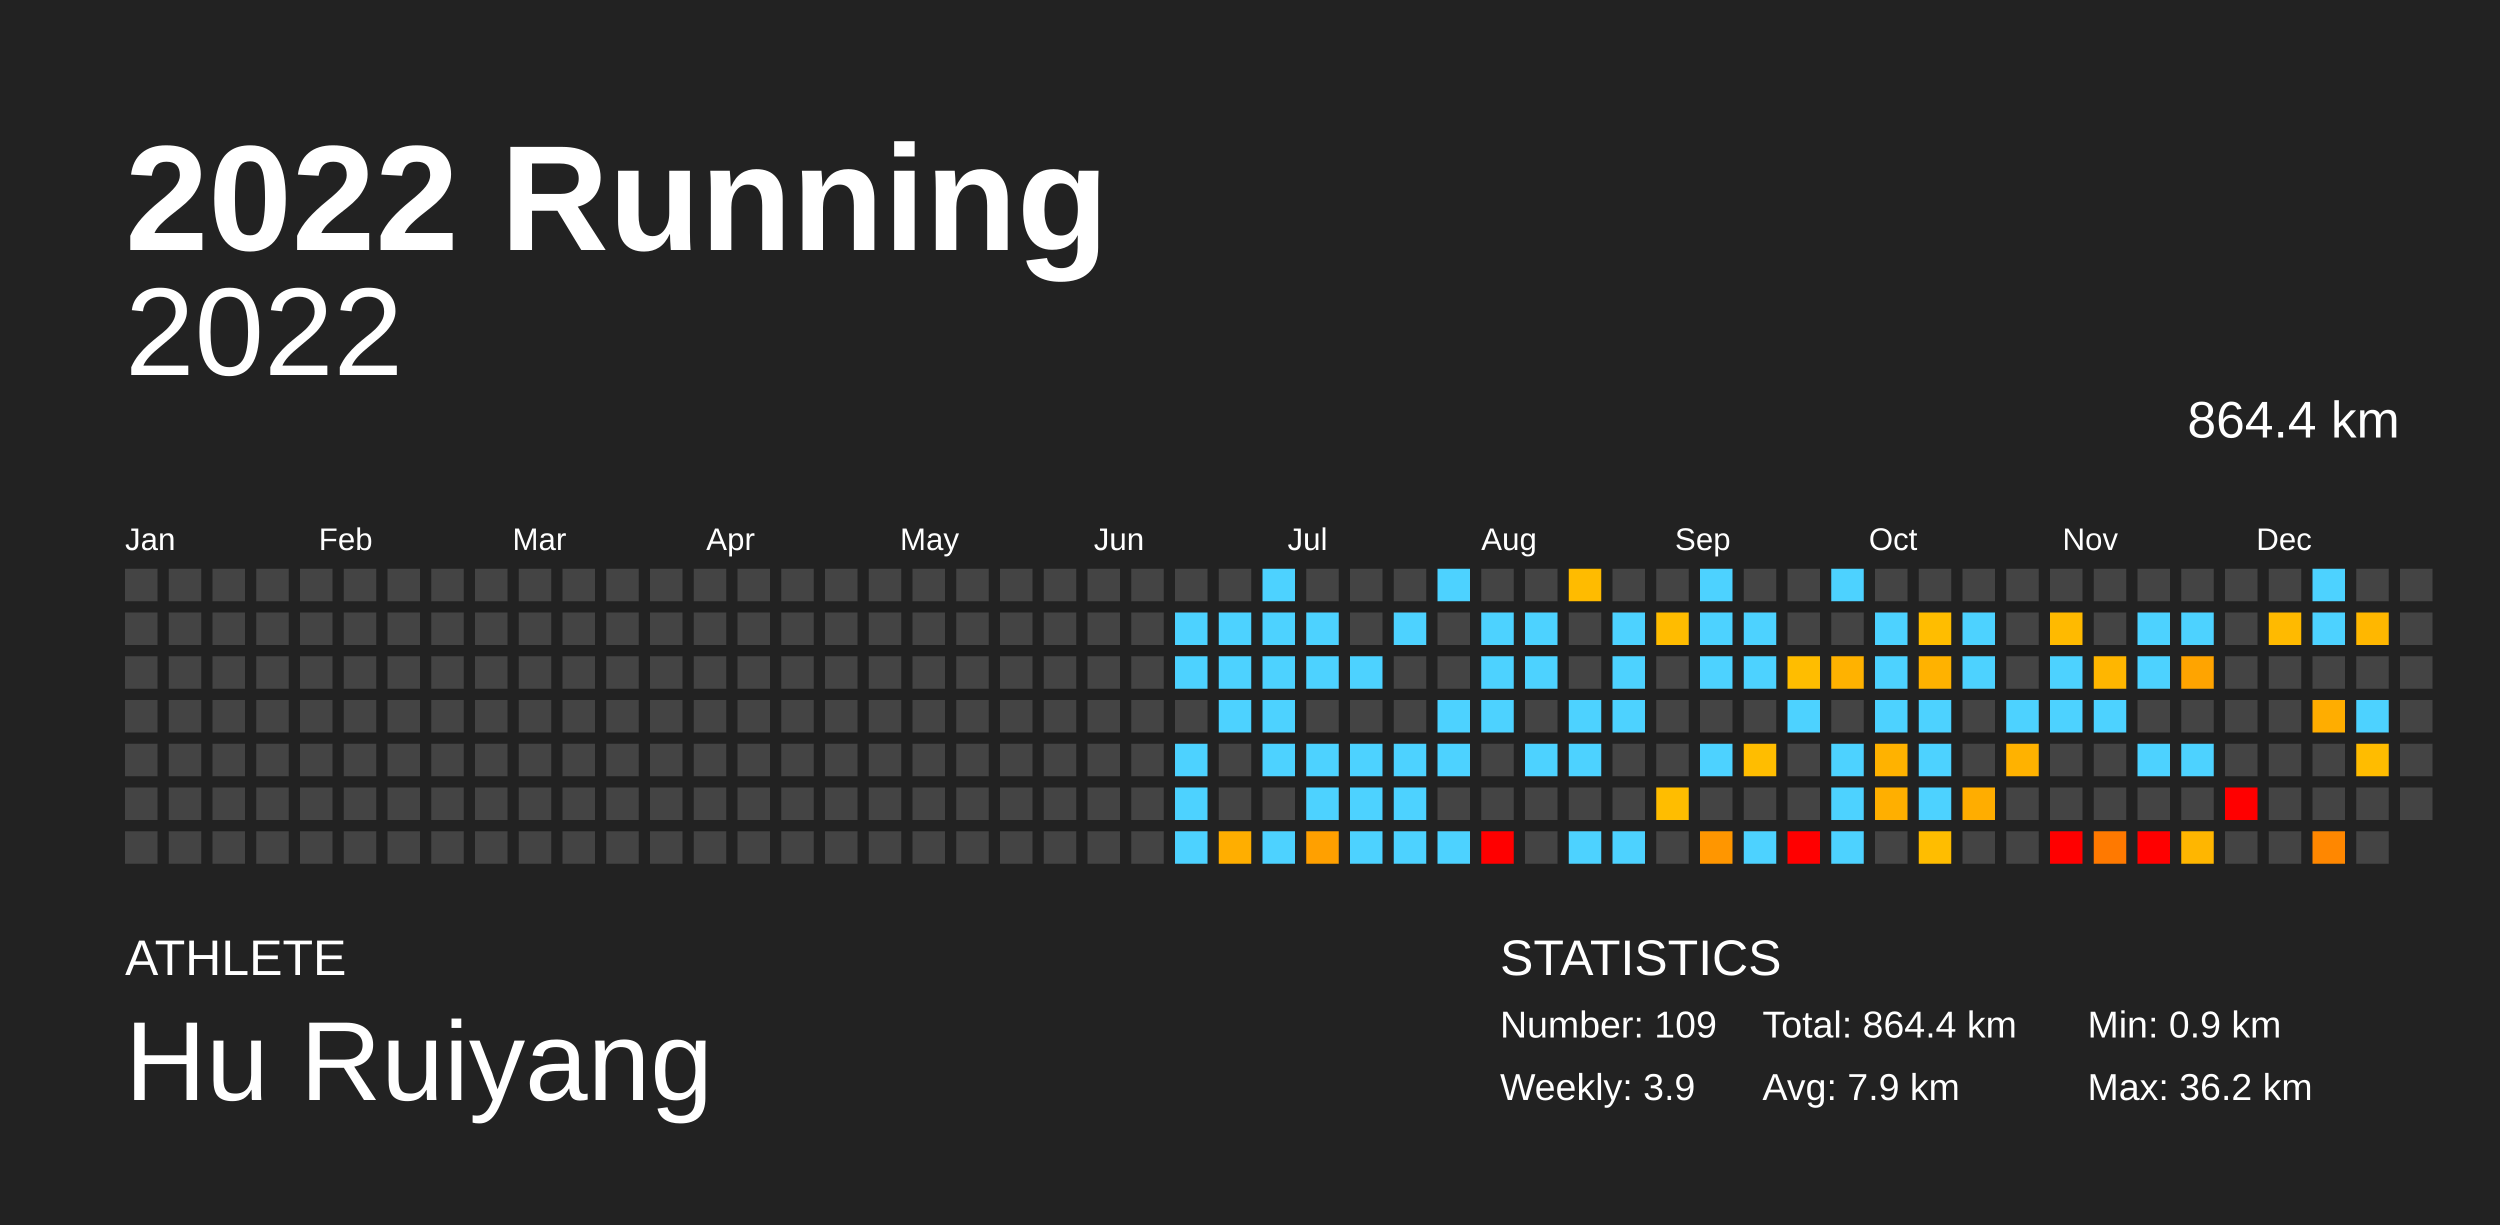
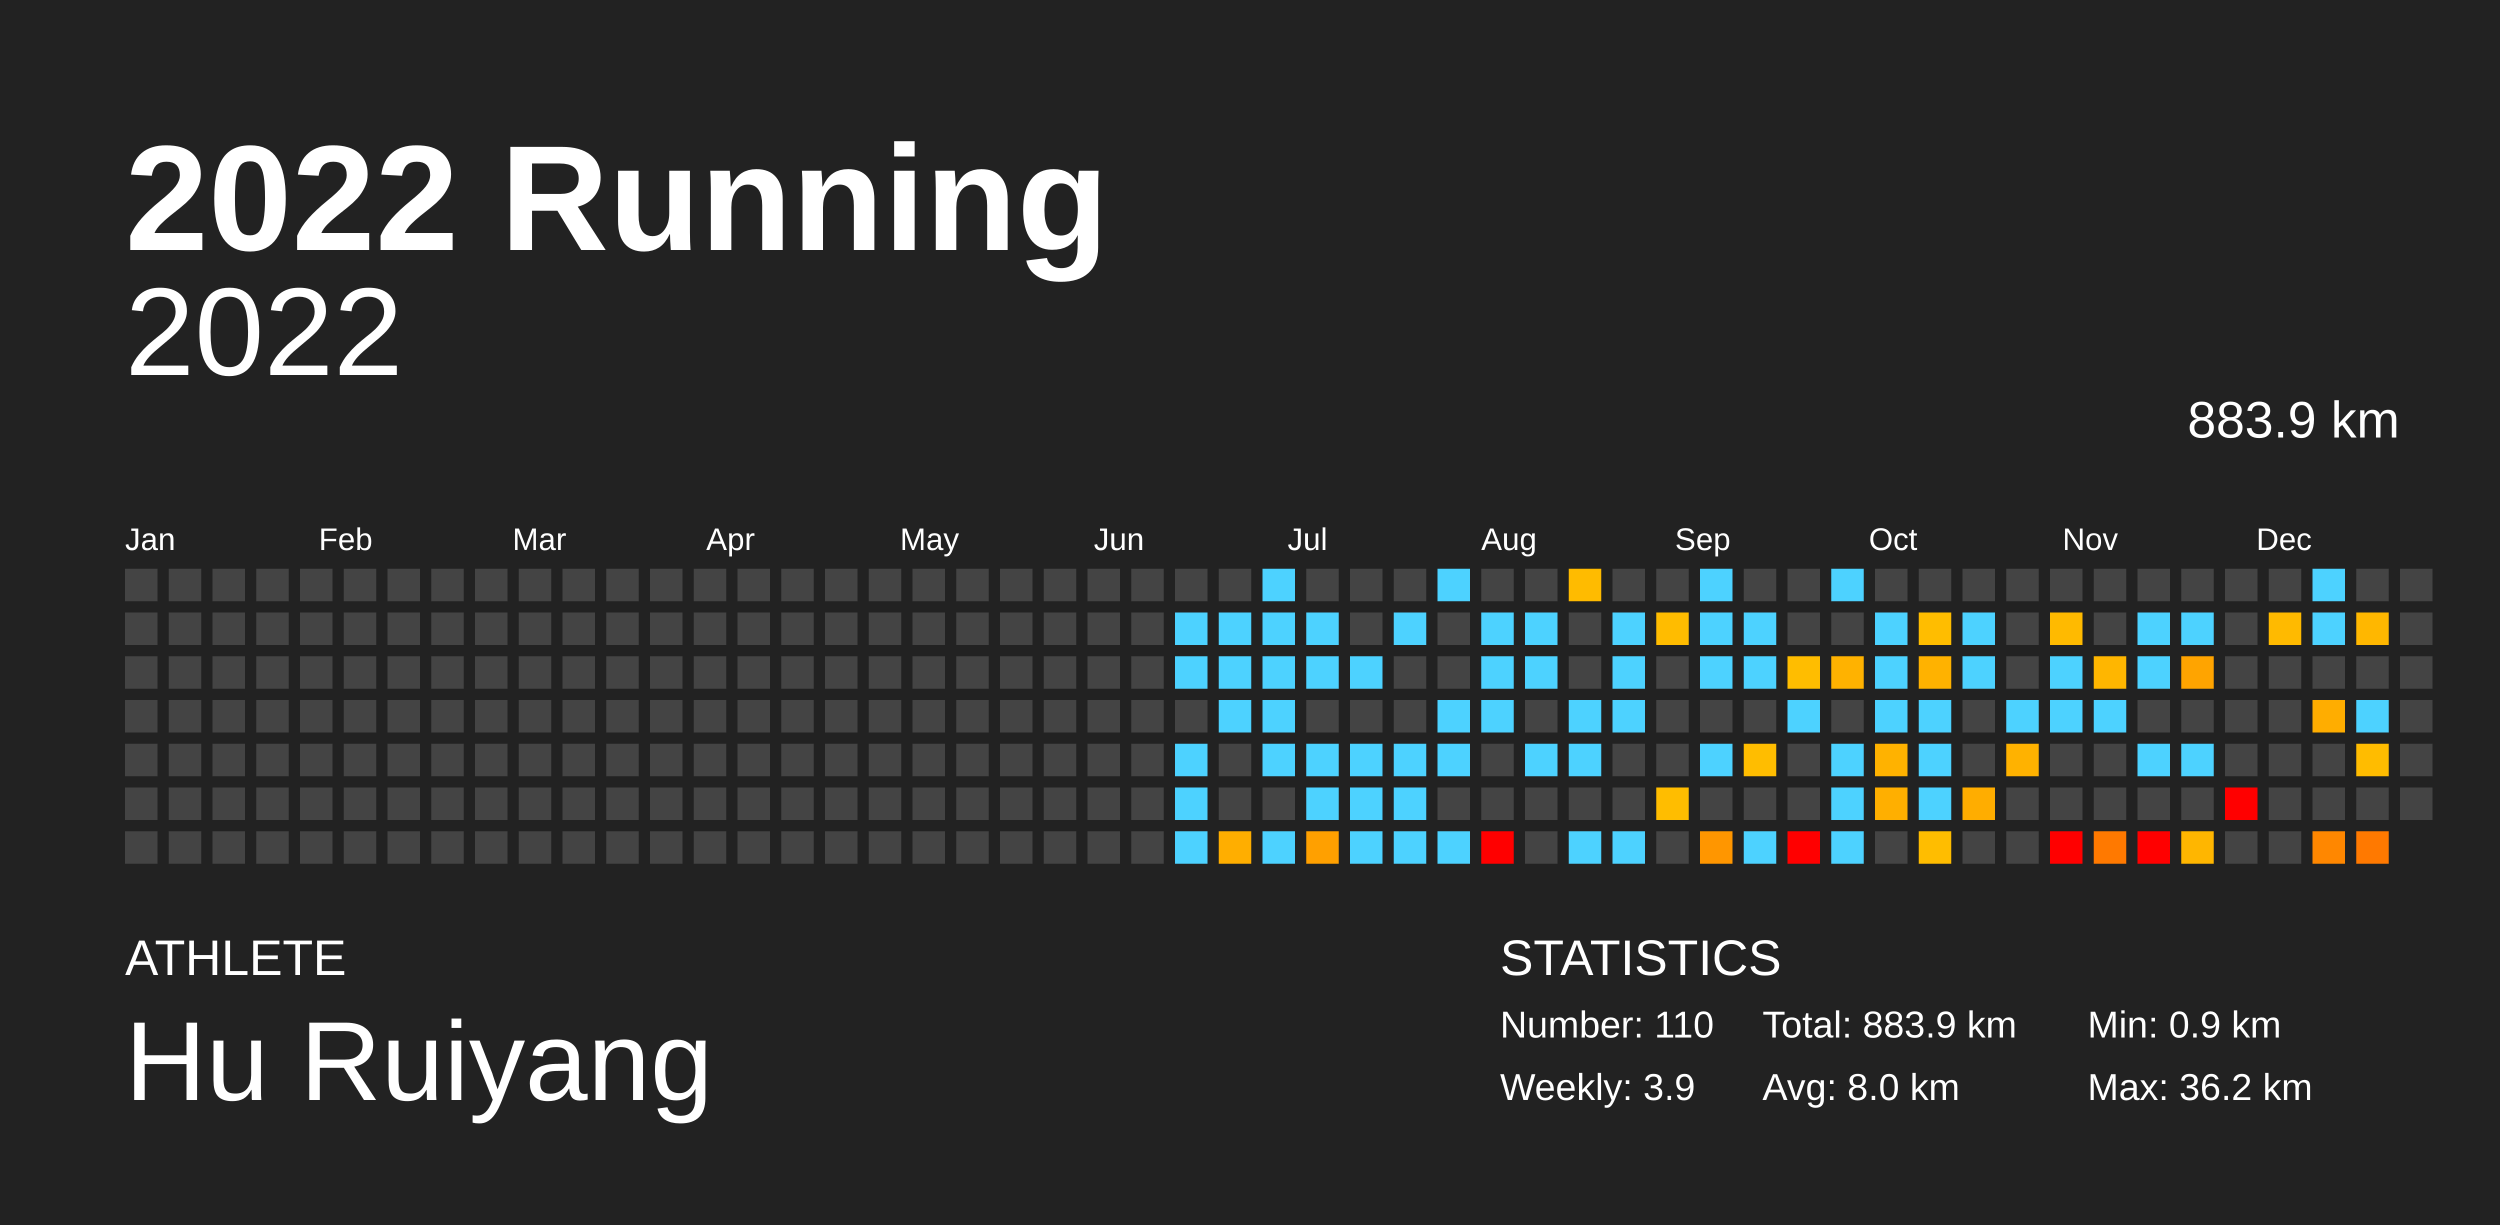
<svg xmlns="http://www.w3.org/2000/svg" baseProfile="full" height="98mm" version="1.1" viewBox="0,0,200,98" width="200mm">
  <defs />
  <rect fill="#222222" height="98" width="200" x="0" y="0" />
  <text fill="#FFFFFF" style="font-size:12px; font-family:Arial; font-weight:bold;" x="10" y="20">2022 Running</text>
  <text fill="#FFFFFF" style="font-size:4px; font-family:Arial" x="10" y="78">ATHLETE</text>
  <text fill="#FFFFFF" style="font-size:9px; font-family:Arial" x="10" y="88">Hu Ruiyang</text>
  <text fill="#FFFFFF" style="font-size:4px; font-family:Arial" x="120" y="78">STATISTICS</text>
-   <text fill="#FFFFFF" style="font-size:3px; font-family:Arial" x="120" y="83">Number: 109</text>
+   <text fill="#FFFFFF" style="font-size:3px; font-family:Arial" x="120" y="83">Number: 110</text>
  <text fill="#FFFFFF" style="font-size:3px; font-family:Arial" x="120" y="88">Weekly: 3.9</text>
-   <text fill="#FFFFFF" style="font-size:3px; font-family:Arial" x="141" y="83">Total: 864.4 km</text>
-   <text fill="#FFFFFF" style="font-size:3px; font-family:Arial" x="141" y="88">Avg: 7.9 km</text>
+   <text fill="#FFFFFF" style="font-size:3px; font-family:Arial" x="141" y="83">Total: 883.9 km</text>
+   <text fill="#FFFFFF" style="font-size:3px; font-family:Arial" x="141" y="88">Avg: 8.0 km</text>
  <text fill="#FFFFFF" style="font-size:3px; font-family:Arial" x="167" y="83">Min: 0.9 km</text>
  <text fill="#FFFFFF" style="font-size:3px; font-family:Arial" x="167" y="88">Max: 36.2 km</text>
  <text alignment-baseline="hanging" fill="#FFFFFF" style="font-size:10.0px; font-family:Arial;" x="10" y="30">2022</text>
-   <text alignment-baseline="hanging" fill="#FFFFFF" style="font-size:4.125px; font-family:Arial;" x="175" y="35">864.4 km</text>
+   <text alignment-baseline="hanging" fill="#FFFFFF" style="font-size:4.125px; font-family:Arial;" x="175" y="35">883.9 km</text>
  <text fill="#FFFFFF" style="font-size:2.5px; font-family:Arial" x="10.0" y="44">Jan</text>
  <text fill="#FFFFFF" style="font-size:2.5px; font-family:Arial" x="25.5" y="44">Feb</text>
  <text fill="#FFFFFF" style="font-size:2.5px; font-family:Arial" x="41.0" y="44">Mar</text>
  <text fill="#FFFFFF" style="font-size:2.5px; font-family:Arial" x="56.5" y="44">Apr</text>
  <text fill="#FFFFFF" style="font-size:2.5px; font-family:Arial" x="72.0" y="44">May</text>
  <text fill="#FFFFFF" style="font-size:2.5px; font-family:Arial" x="87.5" y="44">Jun</text>
  <text fill="#FFFFFF" style="font-size:2.5px; font-family:Arial" x="103.0" y="44">Jul</text>
  <text fill="#FFFFFF" style="font-size:2.5px; font-family:Arial" x="118.5" y="44">Aug</text>
  <text fill="#FFFFFF" style="font-size:2.5px; font-family:Arial" x="134.0" y="44">Sep</text>
  <text fill="#FFFFFF" style="font-size:2.5px; font-family:Arial" x="149.5" y="44">Oct</text>
  <text fill="#FFFFFF" style="font-size:2.5px; font-family:Arial" x="165.0" y="44">Nov</text>
  <text fill="#FFFFFF" style="font-size:2.5px; font-family:Arial" x="180.5" y="44">Dec</text>
  <rect fill="#444444" height="2.6" width="2.6" x="10.0" y="45.5" />
  <rect fill="#444444" height="2.6" width="2.6" x="10.0" y="49.0" />
  <rect fill="#444444" height="2.6" width="2.6" x="10.0" y="52.5" />
  <rect fill="#444444" height="2.6" width="2.6" x="10.0" y="56.0" />
  <rect fill="#444444" height="2.6" width="2.6" x="10.0" y="59.5" />
  <rect fill="#444444" height="2.6" width="2.6" x="10.0" y="63.0" />
  <rect fill="#444444" height="2.6" width="2.6" x="10.0" y="66.5" />
  <rect fill="#444444" height="2.6" width="2.6" x="13.5" y="45.5" />
  <rect fill="#444444" height="2.6" width="2.6" x="13.5" y="49.0" />
  <rect fill="#444444" height="2.6" width="2.6" x="13.5" y="52.5" />
  <rect fill="#444444" height="2.6" width="2.6" x="13.5" y="56.0" />
  <rect fill="#444444" height="2.6" width="2.6" x="13.5" y="59.5" />
  <rect fill="#444444" height="2.6" width="2.6" x="13.5" y="63.0" />
  <rect fill="#444444" height="2.6" width="2.6" x="13.5" y="66.5" />
  <rect fill="#444444" height="2.6" width="2.6" x="17.0" y="45.5" />
  <rect fill="#444444" height="2.6" width="2.6" x="17.0" y="49.0" />
  <rect fill="#444444" height="2.6" width="2.6" x="17.0" y="52.5" />
  <rect fill="#444444" height="2.6" width="2.6" x="17.0" y="56.0" />
  <rect fill="#444444" height="2.6" width="2.6" x="17.0" y="59.5" />
  <rect fill="#444444" height="2.6" width="2.6" x="17.0" y="63.0" />
  <rect fill="#444444" height="2.6" width="2.6" x="17.0" y="66.5" />
  <rect fill="#444444" height="2.6" width="2.6" x="20.5" y="45.5" />
  <rect fill="#444444" height="2.6" width="2.6" x="20.5" y="49.0" />
  <rect fill="#444444" height="2.6" width="2.6" x="20.5" y="52.5" />
  <rect fill="#444444" height="2.6" width="2.6" x="20.5" y="56.0" />
  <rect fill="#444444" height="2.6" width="2.6" x="20.5" y="59.5" />
  <rect fill="#444444" height="2.6" width="2.6" x="20.5" y="63.0" />
  <rect fill="#444444" height="2.6" width="2.6" x="20.5" y="66.5" />
  <rect fill="#444444" height="2.6" width="2.6" x="24.0" y="45.5" />
  <rect fill="#444444" height="2.6" width="2.6" x="24.0" y="49.0" />
  <rect fill="#444444" height="2.6" width="2.6" x="24.0" y="52.5" />
  <rect fill="#444444" height="2.6" width="2.6" x="24.0" y="56.0" />
  <rect fill="#444444" height="2.6" width="2.6" x="24.0" y="59.5" />
  <rect fill="#444444" height="2.6" width="2.6" x="24.0" y="63.0" />
  <rect fill="#444444" height="2.6" width="2.6" x="24.0" y="66.5" />
  <rect fill="#444444" height="2.6" width="2.6" x="27.5" y="45.5" />
  <rect fill="#444444" height="2.6" width="2.6" x="27.5" y="49.0" />
  <rect fill="#444444" height="2.6" width="2.6" x="27.5" y="52.5" />
  <rect fill="#444444" height="2.6" width="2.6" x="27.5" y="56.0" />
  <rect fill="#444444" height="2.6" width="2.6" x="27.5" y="59.5" />
  <rect fill="#444444" height="2.6" width="2.6" x="27.5" y="63.0" />
  <rect fill="#444444" height="2.6" width="2.6" x="27.5" y="66.5" />
  <rect fill="#444444" height="2.6" width="2.6" x="31.0" y="45.5" />
  <rect fill="#444444" height="2.6" width="2.6" x="31.0" y="49.0" />
  <rect fill="#444444" height="2.6" width="2.6" x="31.0" y="52.5" />
  <rect fill="#444444" height="2.6" width="2.6" x="31.0" y="56.0" />
  <rect fill="#444444" height="2.6" width="2.6" x="31.0" y="59.5" />
  <rect fill="#444444" height="2.6" width="2.6" x="31.0" y="63.0" />
  <rect fill="#444444" height="2.6" width="2.6" x="31.0" y="66.5" />
  <rect fill="#444444" height="2.6" width="2.6" x="34.5" y="45.5" />
  <rect fill="#444444" height="2.6" width="2.6" x="34.5" y="49.0" />
  <rect fill="#444444" height="2.6" width="2.6" x="34.5" y="52.5" />
  <rect fill="#444444" height="2.6" width="2.6" x="34.5" y="56.0" />
  <rect fill="#444444" height="2.6" width="2.6" x="34.5" y="59.5" />
  <rect fill="#444444" height="2.6" width="2.6" x="34.5" y="63.0" />
  <rect fill="#444444" height="2.6" width="2.6" x="34.5" y="66.5" />
  <rect fill="#444444" height="2.6" width="2.6" x="38.0" y="45.5" />
  <rect fill="#444444" height="2.6" width="2.6" x="38.0" y="49.0" />
  <rect fill="#444444" height="2.6" width="2.6" x="38.0" y="52.5" />
  <rect fill="#444444" height="2.6" width="2.6" x="38.0" y="56.0" />
  <rect fill="#444444" height="2.6" width="2.6" x="38.0" y="59.5" />
  <rect fill="#444444" height="2.6" width="2.6" x="38.0" y="63.0" />
  <rect fill="#444444" height="2.6" width="2.6" x="38.0" y="66.5" />
  <rect fill="#444444" height="2.6" width="2.6" x="41.5" y="45.5" />
  <rect fill="#444444" height="2.6" width="2.6" x="41.5" y="49.0" />
  <rect fill="#444444" height="2.6" width="2.6" x="41.5" y="52.5" />
  <rect fill="#444444" height="2.6" width="2.6" x="41.5" y="56.0" />
  <rect fill="#444444" height="2.6" width="2.6" x="41.5" y="59.5" />
  <rect fill="#444444" height="2.6" width="2.6" x="41.5" y="63.0" />
  <rect fill="#444444" height="2.6" width="2.6" x="41.5" y="66.5" />
  <rect fill="#444444" height="2.6" width="2.6" x="45.0" y="45.5" />
  <rect fill="#444444" height="2.6" width="2.6" x="45.0" y="49.0" />
  <rect fill="#444444" height="2.6" width="2.6" x="45.0" y="52.5" />
  <rect fill="#444444" height="2.6" width="2.6" x="45.0" y="56.0" />
  <rect fill="#444444" height="2.6" width="2.6" x="45.0" y="59.5" />
  <rect fill="#444444" height="2.6" width="2.6" x="45.0" y="63.0" />
  <rect fill="#444444" height="2.6" width="2.6" x="45.0" y="66.5" />
  <rect fill="#444444" height="2.6" width="2.6" x="48.5" y="45.5" />
  <rect fill="#444444" height="2.6" width="2.6" x="48.5" y="49.0" />
  <rect fill="#444444" height="2.6" width="2.6" x="48.5" y="52.5" />
  <rect fill="#444444" height="2.6" width="2.6" x="48.5" y="56.0" />
  <rect fill="#444444" height="2.6" width="2.6" x="48.5" y="59.5" />
  <rect fill="#444444" height="2.6" width="2.6" x="48.5" y="63.0" />
  <rect fill="#444444" height="2.6" width="2.6" x="48.5" y="66.5" />
  <rect fill="#444444" height="2.6" width="2.6" x="52.0" y="45.5" />
  <rect fill="#444444" height="2.6" width="2.6" x="52.0" y="49.0" />
  <rect fill="#444444" height="2.6" width="2.6" x="52.0" y="52.5" />
  <rect fill="#444444" height="2.6" width="2.6" x="52.0" y="56.0" />
  <rect fill="#444444" height="2.6" width="2.6" x="52.0" y="59.5" />
  <rect fill="#444444" height="2.6" width="2.6" x="52.0" y="63.0" />
  <rect fill="#444444" height="2.6" width="2.6" x="52.0" y="66.5" />
  <rect fill="#444444" height="2.6" width="2.6" x="55.5" y="45.5" />
  <rect fill="#444444" height="2.6" width="2.6" x="55.5" y="49.0" />
  <rect fill="#444444" height="2.6" width="2.6" x="55.5" y="52.5" />
  <rect fill="#444444" height="2.6" width="2.6" x="55.5" y="56.0" />
  <rect fill="#444444" height="2.6" width="2.6" x="55.5" y="59.5" />
  <rect fill="#444444" height="2.6" width="2.6" x="55.5" y="63.0" />
  <rect fill="#444444" height="2.6" width="2.6" x="55.5" y="66.5" />
  <rect fill="#444444" height="2.6" width="2.6" x="59.0" y="45.5" />
  <rect fill="#444444" height="2.6" width="2.6" x="59.0" y="49.0" />
  <rect fill="#444444" height="2.6" width="2.6" x="59.0" y="52.5" />
  <rect fill="#444444" height="2.6" width="2.6" x="59.0" y="56.0" />
  <rect fill="#444444" height="2.6" width="2.6" x="59.0" y="59.5" />
  <rect fill="#444444" height="2.6" width="2.6" x="59.0" y="63.0" />
  <rect fill="#444444" height="2.6" width="2.6" x="59.0" y="66.5" />
  <rect fill="#444444" height="2.6" width="2.6" x="62.5" y="45.5" />
  <rect fill="#444444" height="2.6" width="2.6" x="62.5" y="49.0" />
  <rect fill="#444444" height="2.6" width="2.6" x="62.5" y="52.5" />
  <rect fill="#444444" height="2.6" width="2.6" x="62.5" y="56.0" />
  <rect fill="#444444" height="2.6" width="2.6" x="62.5" y="59.5" />
  <rect fill="#444444" height="2.6" width="2.6" x="62.5" y="63.0" />
  <rect fill="#444444" height="2.6" width="2.6" x="62.5" y="66.5" />
  <rect fill="#444444" height="2.6" width="2.6" x="66.0" y="45.5" />
  <rect fill="#444444" height="2.6" width="2.6" x="66.0" y="49.0" />
  <rect fill="#444444" height="2.6" width="2.6" x="66.0" y="52.5" />
  <rect fill="#444444" height="2.6" width="2.6" x="66.0" y="56.0" />
  <rect fill="#444444" height="2.6" width="2.6" x="66.0" y="59.5" />
  <rect fill="#444444" height="2.6" width="2.6" x="66.0" y="63.0" />
  <rect fill="#444444" height="2.6" width="2.6" x="66.0" y="66.5" />
  <rect fill="#444444" height="2.6" width="2.6" x="69.5" y="45.5" />
  <rect fill="#444444" height="2.6" width="2.6" x="69.5" y="49.0" />
  <rect fill="#444444" height="2.6" width="2.6" x="69.5" y="52.5" />
  <rect fill="#444444" height="2.6" width="2.6" x="69.5" y="56.0" />
  <rect fill="#444444" height="2.6" width="2.6" x="69.5" y="59.5" />
  <rect fill="#444444" height="2.6" width="2.6" x="69.5" y="63.0" />
  <rect fill="#444444" height="2.6" width="2.6" x="69.5" y="66.5" />
  <rect fill="#444444" height="2.6" width="2.6" x="73.0" y="45.5" />
  <rect fill="#444444" height="2.6" width="2.6" x="73.0" y="49.0" />
  <rect fill="#444444" height="2.6" width="2.6" x="73.0" y="52.5" />
  <rect fill="#444444" height="2.6" width="2.6" x="73.0" y="56.0" />
  <rect fill="#444444" height="2.6" width="2.6" x="73.0" y="59.5" />
  <rect fill="#444444" height="2.6" width="2.6" x="73.0" y="63.0" />
  <rect fill="#444444" height="2.6" width="2.6" x="73.0" y="66.5" />
  <rect fill="#444444" height="2.6" width="2.6" x="76.5" y="45.5" />
  <rect fill="#444444" height="2.6" width="2.6" x="76.5" y="49.0" />
  <rect fill="#444444" height="2.6" width="2.6" x="76.5" y="52.5" />
  <rect fill="#444444" height="2.6" width="2.6" x="76.5" y="56.0" />
  <rect fill="#444444" height="2.6" width="2.6" x="76.5" y="59.5" />
  <rect fill="#444444" height="2.6" width="2.6" x="76.5" y="63.0" />
  <rect fill="#444444" height="2.6" width="2.6" x="76.5" y="66.5" />
  <rect fill="#444444" height="2.6" width="2.6" x="80.0" y="45.5" />
  <rect fill="#444444" height="2.6" width="2.6" x="80.0" y="49.0" />
  <rect fill="#444444" height="2.6" width="2.6" x="80.0" y="52.5" />
  <rect fill="#444444" height="2.6" width="2.6" x="80.0" y="56.0" />
  <rect fill="#444444" height="2.6" width="2.6" x="80.0" y="59.5" />
  <rect fill="#444444" height="2.6" width="2.6" x="80.0" y="63.0" />
  <rect fill="#444444" height="2.6" width="2.6" x="80.0" y="66.5" />
  <rect fill="#444444" height="2.6" width="2.6" x="83.5" y="45.5" />
  <rect fill="#444444" height="2.6" width="2.6" x="83.5" y="49.0" />
  <rect fill="#444444" height="2.6" width="2.6" x="83.5" y="52.5" />
  <rect fill="#444444" height="2.6" width="2.6" x="83.5" y="56.0" />
  <rect fill="#444444" height="2.6" width="2.6" x="83.5" y="59.5" />
  <rect fill="#444444" height="2.6" width="2.6" x="83.5" y="63.0" />
  <rect fill="#444444" height="2.6" width="2.6" x="83.5" y="66.5" />
  <rect fill="#444444" height="2.6" width="2.6" x="87.0" y="45.5" />
  <rect fill="#444444" height="2.6" width="2.6" x="87.0" y="49.0" />
  <rect fill="#444444" height="2.6" width="2.6" x="87.0" y="52.5" />
  <rect fill="#444444" height="2.6" width="2.6" x="87.0" y="56.0" />
  <rect fill="#444444" height="2.6" width="2.6" x="87.0" y="59.5" />
  <rect fill="#444444" height="2.6" width="2.6" x="87.0" y="63.0" />
  <rect fill="#444444" height="2.6" width="2.6" x="87.0" y="66.5" />
  <rect fill="#444444" height="2.6" width="2.6" x="90.5" y="45.5" />
  <rect fill="#444444" height="2.6" width="2.6" x="90.5" y="49.0" />
  <rect fill="#444444" height="2.6" width="2.6" x="90.5" y="52.5" />
  <rect fill="#444444" height="2.6" width="2.6" x="90.5" y="56.0" />
  <rect fill="#444444" height="2.6" width="2.6" x="90.5" y="59.5" />
  <rect fill="#444444" height="2.6" width="2.6" x="90.5" y="63.0" />
  <rect fill="#444444" height="2.6" width="2.6" x="90.5" y="66.5" />
  <rect fill="#444444" height="2.6" width="2.6" x="94.0" y="45.5" />
  <rect fill="#4dd2ff" height="2.6" width="2.6" x="94.0" y="49.0" />
  <rect fill="#4dd2ff" height="2.6" width="2.6" x="94.0" y="52.5" />
  <rect fill="#444444" height="2.6" width="2.6" x="94.0" y="56.0" />
  <rect fill="#4dd2ff" height="2.6" width="2.6" x="94.0" y="59.5" />
  <rect fill="#4dd2ff" height="2.6" width="2.6" x="94.0" y="63.0" />
  <rect fill="#4dd2ff" height="2.6" width="2.6" x="94.0" y="66.5" />
  <rect fill="#444444" height="2.6" width="2.6" x="97.5" y="45.5" />
  <rect fill="#4dd2ff" height="2.6" width="2.6" x="97.5" y="49.0" />
  <rect fill="#4dd2ff" height="2.6" width="2.6" x="97.5" y="52.5" />
  <rect fill="#4dd2ff" height="2.6" width="2.6" x="97.5" y="56.0" />
  <rect fill="#444444" height="2.6" width="2.6" x="97.5" y="59.5" />
  <rect fill="#444444" height="2.6" width="2.6" x="97.5" y="63.0" />
  <rect fill="#ffae00" height="2.6" width="2.6" x="97.5" y="66.5" />
  <rect fill="#4dd2ff" height="2.6" width="2.6" x="101.0" y="45.5" />
  <rect fill="#4dd2ff" height="2.6" width="2.6" x="101.0" y="49.0" />
  <rect fill="#4dd2ff" height="2.6" width="2.6" x="101.0" y="52.5" />
  <rect fill="#4dd2ff" height="2.6" width="2.6" x="101.0" y="56.0" />
  <rect fill="#4dd2ff" height="2.6" width="2.6" x="101.0" y="59.5" />
  <rect fill="#444444" height="2.6" width="2.6" x="101.0" y="63.0" />
  <rect fill="#4dd2ff" height="2.6" width="2.6" x="101.0" y="66.5" />
  <rect fill="#444444" height="2.6" width="2.6" x="104.5" y="45.5" />
  <rect fill="#4dd2ff" height="2.6" width="2.6" x="104.5" y="49.0" />
  <rect fill="#4dd2ff" height="2.6" width="2.6" x="104.5" y="52.5" />
  <rect fill="#444444" height="2.6" width="2.6" x="104.5" y="56.0" />
  <rect fill="#4dd2ff" height="2.6" width="2.6" x="104.5" y="59.5" />
  <rect fill="#4dd2ff" height="2.6" width="2.6" x="104.5" y="63.0" />
  <rect fill="#ffa000" height="2.6" width="2.6" x="104.5" y="66.5" />
  <rect fill="#444444" height="2.6" width="2.6" x="108.0" y="45.5" />
  <rect fill="#444444" height="2.6" width="2.6" x="108.0" y="49.0" />
  <rect fill="#4dd2ff" height="2.6" width="2.6" x="108.0" y="52.5" />
  <rect fill="#444444" height="2.6" width="2.6" x="108.0" y="56.0" />
  <rect fill="#4dd2ff" height="2.6" width="2.6" x="108.0" y="59.5" />
  <rect fill="#4dd2ff" height="2.6" width="2.6" x="108.0" y="63.0" />
  <rect fill="#4dd2ff" height="2.6" width="2.6" x="108.0" y="66.5" />
  <rect fill="#444444" height="2.6" width="2.6" x="111.5" y="45.5" />
  <rect fill="#4dd2ff" height="2.6" width="2.6" x="111.5" y="49.0" />
  <rect fill="#444444" height="2.6" width="2.6" x="111.5" y="52.5" />
  <rect fill="#444444" height="2.6" width="2.6" x="111.5" y="56.0" />
  <rect fill="#4dd2ff" height="2.6" width="2.6" x="111.5" y="59.5" />
  <rect fill="#4dd2ff" height="2.6" width="2.6" x="111.5" y="63.0" />
  <rect fill="#4dd2ff" height="2.6" width="2.6" x="111.5" y="66.5" />
  <rect fill="#4dd2ff" height="2.6" width="2.6" x="115.0" y="45.5" />
  <rect fill="#444444" height="2.6" width="2.6" x="115.0" y="49.0" />
  <rect fill="#444444" height="2.6" width="2.6" x="115.0" y="52.5" />
  <rect fill="#4dd2ff" height="2.6" width="2.6" x="115.0" y="56.0" />
  <rect fill="#4dd2ff" height="2.6" width="2.6" x="115.0" y="59.5" />
  <rect fill="#444444" height="2.6" width="2.6" x="115.0" y="63.0" />
  <rect fill="#4dd2ff" height="2.6" width="2.6" x="115.0" y="66.5" />
  <rect fill="#444444" height="2.6" width="2.6" x="118.5" y="45.5" />
  <rect fill="#4dd2ff" height="2.6" width="2.6" x="118.5" y="49.0" />
  <rect fill="#4dd2ff" height="2.6" width="2.6" x="118.5" y="52.5" />
  <rect fill="#4dd2ff" height="2.6" width="2.6" x="118.5" y="56.0" />
  <rect fill="#444444" height="2.6" width="2.6" x="118.5" y="59.5" />
  <rect fill="#444444" height="2.6" width="2.6" x="118.5" y="63.0" />
  <rect fill="red" height="2.6" width="2.6" x="118.5" y="66.5" />
  <rect fill="#444444" height="2.6" width="2.6" x="122.0" y="45.5" />
  <rect fill="#4dd2ff" height="2.6" width="2.6" x="122.0" y="49.0" />
  <rect fill="#4dd2ff" height="2.6" width="2.6" x="122.0" y="52.5" />
  <rect fill="#444444" height="2.6" width="2.6" x="122.0" y="56.0" />
  <rect fill="#4dd2ff" height="2.6" width="2.6" x="122.0" y="59.5" />
  <rect fill="#444444" height="2.6" width="2.6" x="122.0" y="63.0" />
  <rect fill="#444444" height="2.6" width="2.6" x="122.0" y="66.5" />
  <rect fill="#ffbb00" height="2.6" width="2.6" x="125.5" y="45.5" />
  <rect fill="#444444" height="2.6" width="2.6" x="125.5" y="49.0" />
  <rect fill="#444444" height="2.6" width="2.6" x="125.5" y="52.5" />
  <rect fill="#4dd2ff" height="2.6" width="2.6" x="125.5" y="56.0" />
  <rect fill="#4dd2ff" height="2.6" width="2.6" x="125.5" y="59.5" />
  <rect fill="#444444" height="2.6" width="2.6" x="125.5" y="63.0" />
  <rect fill="#4dd2ff" height="2.6" width="2.6" x="125.5" y="66.5" />
  <rect fill="#444444" height="2.6" width="2.6" x="129.0" y="45.5" />
  <rect fill="#4dd2ff" height="2.6" width="2.6" x="129.0" y="49.0" />
  <rect fill="#4dd2ff" height="2.6" width="2.6" x="129.0" y="52.5" />
  <rect fill="#4dd2ff" height="2.6" width="2.6" x="129.0" y="56.0" />
  <rect fill="#444444" height="2.6" width="2.6" x="129.0" y="59.5" />
  <rect fill="#444444" height="2.6" width="2.6" x="129.0" y="63.0" />
  <rect fill="#4dd2ff" height="2.6" width="2.6" x="129.0" y="66.5" />
  <rect fill="#444444" height="2.6" width="2.6" x="132.5" y="45.5" />
  <rect fill="#ffbc00" height="2.6" width="2.6" x="132.5" y="49.0" />
  <rect fill="#444444" height="2.6" width="2.6" x="132.5" y="52.5" />
  <rect fill="#444444" height="2.6" width="2.6" x="132.5" y="56.0" />
  <rect fill="#444444" height="2.6" width="2.6" x="132.5" y="59.5" />
  <rect fill="#ffbd00" height="2.6" width="2.6" x="132.5" y="63.0" />
  <rect fill="#444444" height="2.6" width="2.6" x="132.5" y="66.5" />
  <rect fill="#4dd2ff" height="2.6" width="2.6" x="136.0" y="45.5" />
  <rect fill="#4dd2ff" height="2.6" width="2.6" x="136.0" y="49.0" />
  <rect fill="#4dd2ff" height="2.6" width="2.6" x="136.0" y="52.5" />
  <rect fill="#444444" height="2.6" width="2.6" x="136.0" y="56.0" />
  <rect fill="#4dd2ff" height="2.6" width="2.6" x="136.0" y="59.5" />
  <rect fill="#444444" height="2.6" width="2.6" x="136.0" y="63.0" />
  <rect fill="#ff9600" height="2.6" width="2.6" x="136.0" y="66.5" />
  <rect fill="#444444" height="2.6" width="2.6" x="139.5" y="45.5" />
  <rect fill="#4dd2ff" height="2.6" width="2.6" x="139.5" y="49.0" />
  <rect fill="#4dd2ff" height="2.6" width="2.6" x="139.5" y="52.5" />
  <rect fill="#444444" height="2.6" width="2.6" x="139.5" y="56.0" />
  <rect fill="#ffbd00" height="2.6" width="2.6" x="139.5" y="59.5" />
  <rect fill="#444444" height="2.6" width="2.6" x="139.5" y="63.0" />
  <rect fill="#4dd2ff" height="2.6" width="2.6" x="139.5" y="66.5" />
  <rect fill="#444444" height="2.6" width="2.6" x="143.0" y="45.5" />
  <rect fill="#444444" height="2.6" width="2.6" x="143.0" y="49.0" />
  <rect fill="#ffbd00" height="2.6" width="2.6" x="143.0" y="52.5" />
  <rect fill="#4dd2ff" height="2.6" width="2.6" x="143.0" y="56.0" />
  <rect fill="#444444" height="2.6" width="2.6" x="143.0" y="59.5" />
  <rect fill="#444444" height="2.6" width="2.6" x="143.0" y="63.0" />
  <rect fill="red" height="2.6" width="2.6" x="143.0" y="66.5" />
  <rect fill="#4dd2ff" height="2.6" width="2.6" x="146.5" y="45.5" />
  <rect fill="#444444" height="2.6" width="2.6" x="146.5" y="49.0" />
  <rect fill="#ffb200" height="2.6" width="2.6" x="146.5" y="52.5" />
  <rect fill="#444444" height="2.6" width="2.6" x="146.5" y="56.0" />
  <rect fill="#4dd2ff" height="2.6" width="2.6" x="146.5" y="59.5" />
  <rect fill="#4dd2ff" height="2.6" width="2.6" x="146.5" y="63.0" />
  <rect fill="#4dd2ff" height="2.6" width="2.6" x="146.5" y="66.5" />
  <rect fill="#444444" height="2.6" width="2.6" x="150.0" y="45.5" />
  <rect fill="#4dd2ff" height="2.6" width="2.6" x="150.0" y="49.0" />
  <rect fill="#4dd2ff" height="2.6" width="2.6" x="150.0" y="52.5" />
  <rect fill="#4dd2ff" height="2.6" width="2.6" x="150.0" y="56.0" />
  <rect fill="#ffb200" height="2.6" width="2.6" x="150.0" y="59.5" />
  <rect fill="#ffaf00" height="2.6" width="2.6" x="150.0" y="63.0" />
  <rect fill="#444444" height="2.6" width="2.6" x="150.0" y="66.5" />
  <rect fill="#444444" height="2.6" width="2.6" x="153.5" y="45.5" />
  <rect fill="#ffbd00" height="2.6" width="2.6" x="153.5" y="49.0" />
  <rect fill="#ffb200" height="2.6" width="2.6" x="153.5" y="52.5" />
  <rect fill="#4dd2ff" height="2.6" width="2.6" x="153.5" y="56.0" />
  <rect fill="#4dd2ff" height="2.6" width="2.6" x="153.5" y="59.5" />
  <rect fill="#4dd2ff" height="2.6" width="2.6" x="153.5" y="63.0" />
  <rect fill="#ffbd00" height="2.6" width="2.6" x="153.5" y="66.5" />
  <rect fill="#444444" height="2.6" width="2.6" x="157.0" y="45.5" />
  <rect fill="#4dd2ff" height="2.6" width="2.6" x="157.0" y="49.0" />
  <rect fill="#4dd2ff" height="2.6" width="2.6" x="157.0" y="52.5" />
  <rect fill="#444444" height="2.6" width="2.6" x="157.0" y="56.0" />
  <rect fill="#444444" height="2.6" width="2.6" x="157.0" y="59.5" />
  <rect fill="#ffad00" height="2.6" width="2.6" x="157.0" y="63.0" />
  <rect fill="#444444" height="2.6" width="2.6" x="157.0" y="66.5" />
  <rect fill="#444444" height="2.6" width="2.6" x="160.5" y="45.5" />
  <rect fill="#444444" height="2.6" width="2.6" x="160.5" y="49.0" />
  <rect fill="#444444" height="2.6" width="2.6" x="160.5" y="52.5" />
  <rect fill="#4dd2ff" height="2.6" width="2.6" x="160.5" y="56.0" />
  <rect fill="#ffb200" height="2.6" width="2.6" x="160.5" y="59.5" />
  <rect fill="#444444" height="2.6" width="2.6" x="160.5" y="63.0" />
  <rect fill="#444444" height="2.6" width="2.6" x="160.5" y="66.5" />
  <rect fill="#444444" height="2.6" width="2.6" x="164.0" y="45.5" />
  <rect fill="#ffba00" height="2.6" width="2.6" x="164.0" y="49.0" />
  <rect fill="#4dd2ff" height="2.6" width="2.6" x="164.0" y="52.5" />
  <rect fill="#4dd2ff" height="2.6" width="2.6" x="164.0" y="56.0" />
  <rect fill="#444444" height="2.6" width="2.6" x="164.0" y="59.5" />
  <rect fill="#444444" height="2.6" width="2.6" x="164.0" y="63.0" />
  <rect fill="red" height="2.6" width="2.6" x="164.0" y="66.5" />
  <rect fill="#444444" height="2.6" width="2.6" x="167.5" y="45.5" />
  <rect fill="#444444" height="2.6" width="2.6" x="167.5" y="49.0" />
  <rect fill="#ffb600" height="2.6" width="2.6" x="167.5" y="52.5" />
  <rect fill="#4dd2ff" height="2.6" width="2.6" x="167.5" y="56.0" />
  <rect fill="#444444" height="2.6" width="2.6" x="167.5" y="59.5" />
  <rect fill="#444444" height="2.6" width="2.6" x="167.5" y="63.0" />
  <rect fill="#ff7900" height="2.6" width="2.6" x="167.5" y="66.5" />
  <rect fill="#444444" height="2.6" width="2.6" x="171.0" y="45.5" />
  <rect fill="#4dd2ff" height="2.6" width="2.6" x="171.0" y="49.0" />
  <rect fill="#4dd2ff" height="2.6" width="2.6" x="171.0" y="52.5" />
  <rect fill="#444444" height="2.6" width="2.6" x="171.0" y="56.0" />
  <rect fill="#4dd2ff" height="2.6" width="2.6" x="171.0" y="59.5" />
  <rect fill="#444444" height="2.6" width="2.6" x="171.0" y="63.0" />
  <rect fill="red" height="2.6" width="2.6" x="171.0" y="66.5" />
  <rect fill="#444444" height="2.6" width="2.6" x="174.5" y="45.5" />
  <rect fill="#4dd2ff" height="2.6" width="2.6" x="174.5" y="49.0" />
  <rect fill="#ffa400" height="2.6" width="2.6" x="174.5" y="52.5" />
  <rect fill="#444444" height="2.6" width="2.6" x="174.5" y="56.0" />
  <rect fill="#4dd2ff" height="2.6" width="2.6" x="174.5" y="59.5" />
  <rect fill="#444444" height="2.6" width="2.6" x="174.5" y="63.0" />
  <rect fill="#ffb600" height="2.6" width="2.6" x="174.5" y="66.5" />
  <rect fill="#444444" height="2.6" width="2.6" x="178.0" y="45.5" />
  <rect fill="#444444" height="2.6" width="2.6" x="178.0" y="49.0" />
  <rect fill="#444444" height="2.6" width="2.6" x="178.0" y="52.5" />
  <rect fill="#444444" height="2.6" width="2.6" x="178.0" y="56.0" />
  <rect fill="#444444" height="2.6" width="2.6" x="178.0" y="59.5" />
  <rect fill="red" height="2.6" width="2.6" x="178.0" y="63.0" />
  <rect fill="#444444" height="2.6" width="2.6" x="178.0" y="66.5" />
  <rect fill="#444444" height="2.6" width="2.6" x="181.5" y="45.5" />
  <rect fill="#ffba00" height="2.6" width="2.6" x="181.5" y="49.0" />
  <rect fill="#444444" height="2.6" width="2.6" x="181.5" y="52.5" />
  <rect fill="#444444" height="2.6" width="2.6" x="181.5" y="56.0" />
  <rect fill="#444444" height="2.6" width="2.6" x="181.5" y="59.5" />
  <rect fill="#444444" height="2.6" width="2.6" x="181.5" y="63.0" />
  <rect fill="#444444" height="2.6" width="2.6" x="181.5" y="66.5" />
  <rect fill="#4dd2ff" height="2.6" width="2.6" x="185.0" y="45.5" />
  <rect fill="#4dd2ff" height="2.6" width="2.6" x="185.0" y="49.0" />
  <rect fill="#444444" height="2.6" width="2.6" x="185.0" y="52.5" />
  <rect fill="#ffad00" height="2.6" width="2.6" x="185.0" y="56.0" />
  <rect fill="#444444" height="2.6" width="2.6" x="185.0" y="59.5" />
  <rect fill="#444444" height="2.6" width="2.6" x="185.0" y="63.0" />
  <rect fill="#ff8700" height="2.6" width="2.6" x="185.0" y="66.5" />
  <rect fill="#444444" height="2.6" width="2.6" x="188.5" y="45.5" />
  <rect fill="#ffb700" height="2.6" width="2.6" x="188.5" y="49.0" />
  <rect fill="#444444" height="2.6" width="2.6" x="188.5" y="52.5" />
  <rect fill="#4dd2ff" height="2.6" width="2.6" x="188.5" y="56.0" />
  <rect fill="#ffbc00" height="2.6" width="2.6" x="188.5" y="59.5" />
  <rect fill="#444444" height="2.6" width="2.6" x="188.5" y="63.0" />
-   <rect fill="#444444" height="2.6" width="2.6" x="188.5" y="66.5" />
+   <rect fill="#ff7900" height="2.6" width="2.6" x="188.5" y="66.5" />
  <rect fill="#444444" height="2.6" width="2.6" x="192.0" y="45.5" />
  <rect fill="#444444" height="2.6" width="2.6" x="192.0" y="49.0" />
  <rect fill="#444444" height="2.6" width="2.6" x="192.0" y="52.5" />
  <rect fill="#444444" height="2.6" width="2.6" x="192.0" y="56.0" />
  <rect fill="#444444" height="2.6" width="2.6" x="192.0" y="59.5" />
  <rect fill="#444444" height="2.6" width="2.6" x="192.0" y="63.0" />
</svg>
